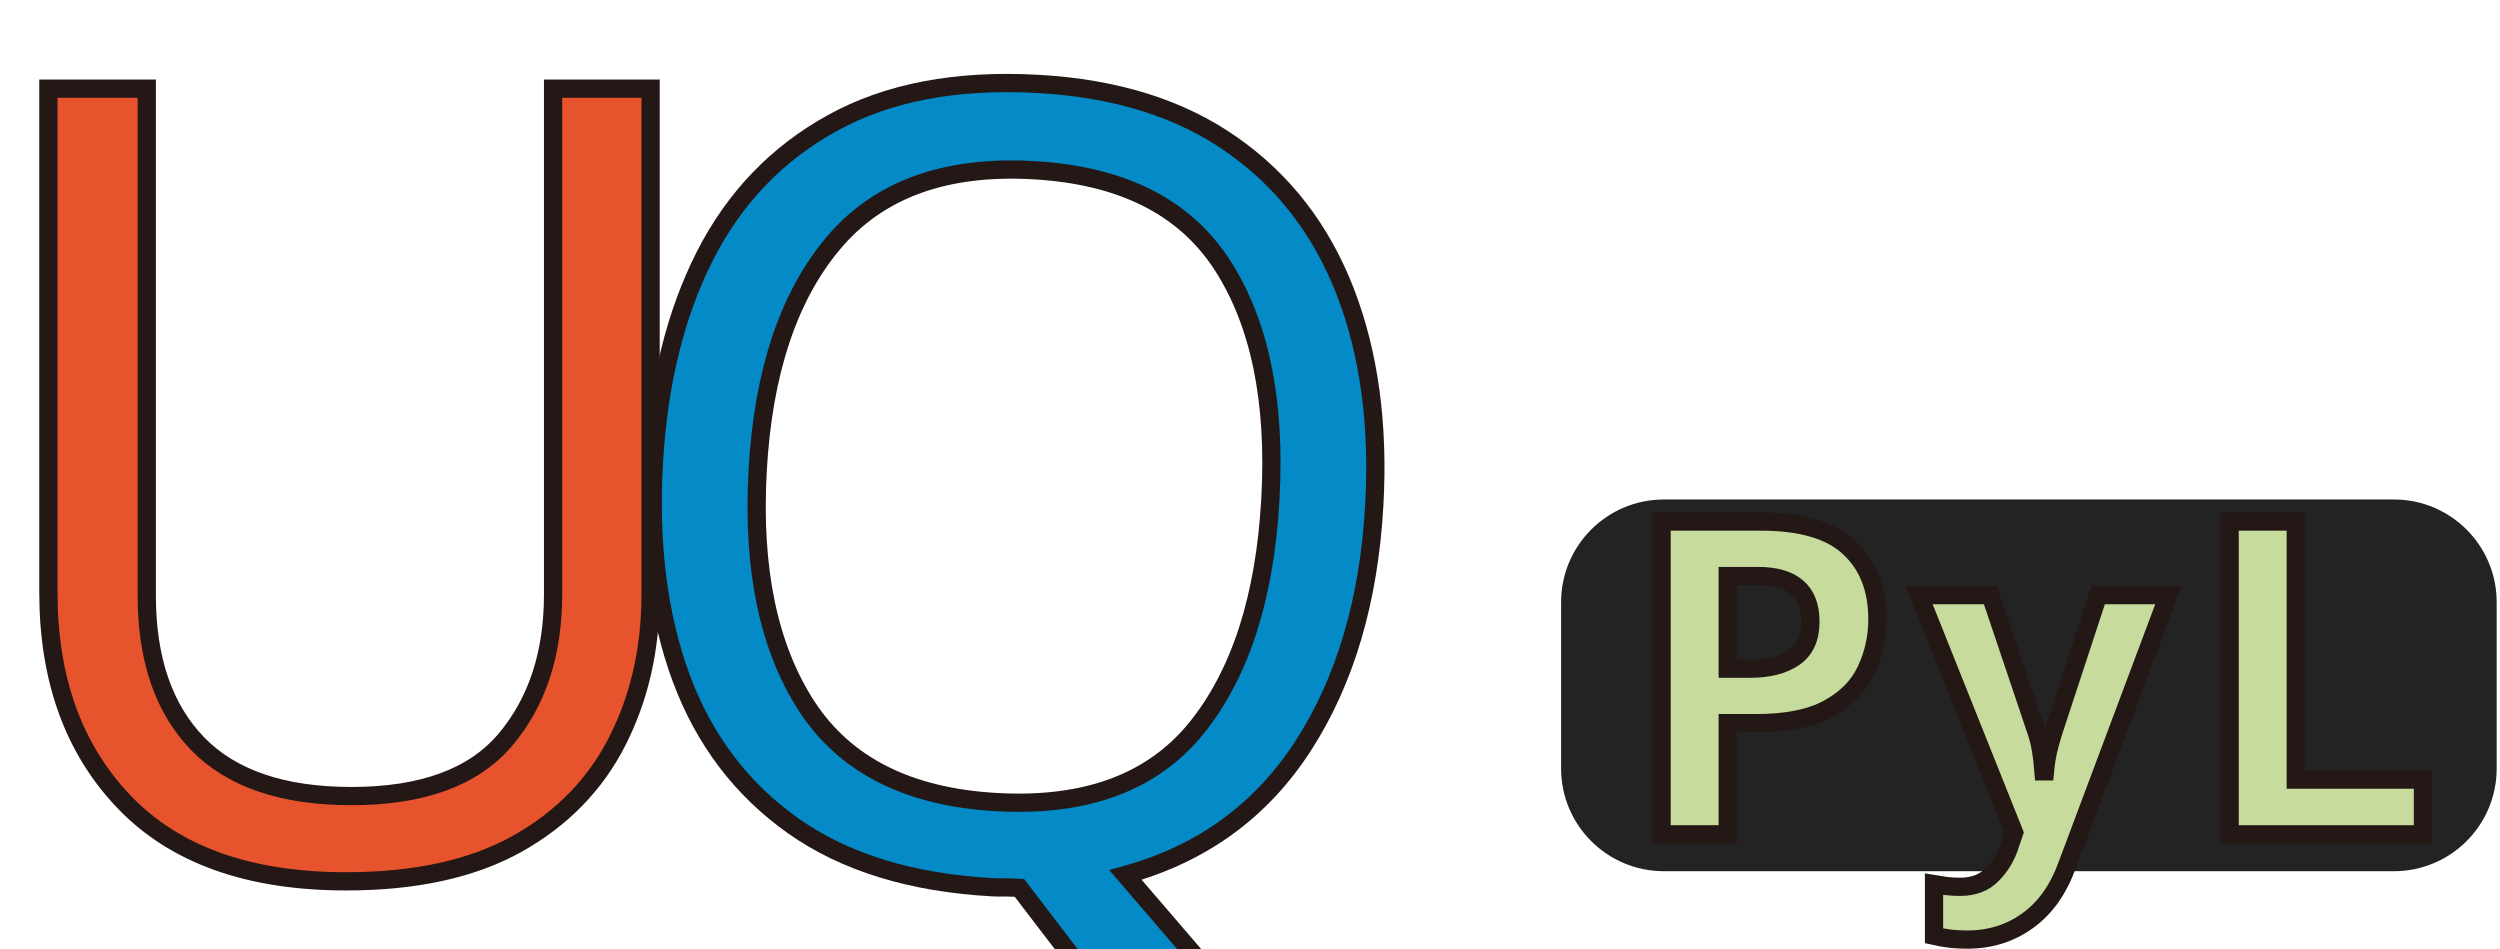
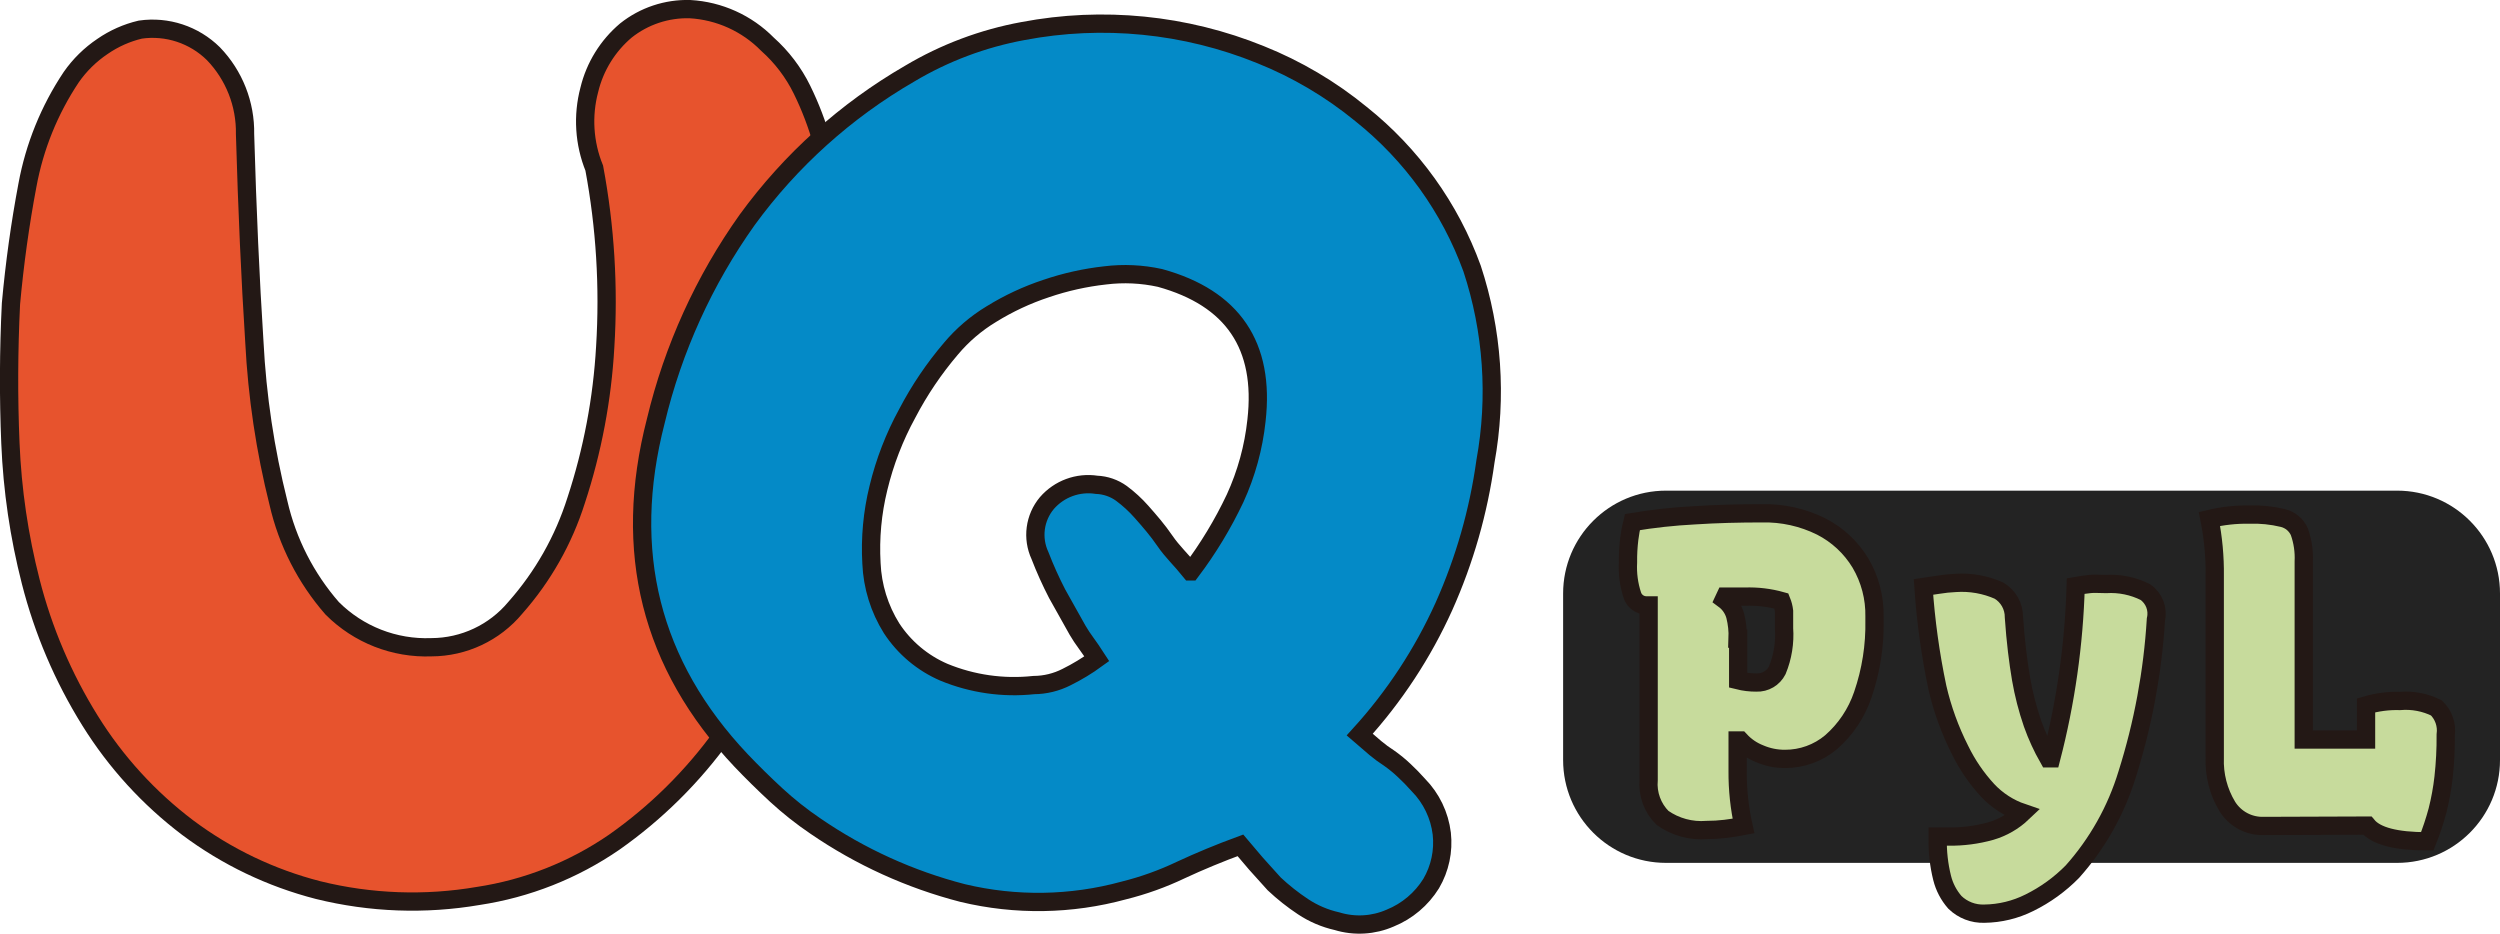
- <svg xmlns="http://www.w3.org/2000/svg" id="图层_1" data-name="图层 1" viewBox="0 0 137 52" version="1.1" width="137" height="52">
-   <defs id="defs19">
-     <rect x="-6.558" y="2.082" width="151.765" height="59.748" id="rect264" />
-     <style id="style17">.cls-1,.cls-2{font-size:60px;font-family:Like-Eat, Like Eat;}.cls-1{fill:#e7532d;}.cls-1,.cls-2,.cls-4{stroke:#231815;stroke-miterlimit:10;}.cls-2{fill:#048ac7;}.cls-3{opacity:0.86;}.cls-4{font-size:24px;fill:#c7db9c;font-family:RecursiveMonoCslSt-Black, Recursive Mono Casual Static;font-weight:800;letter-spacing:0.05em;}</style>
+ <svg xmlns="http://www.w3.org/2000/svg" id="图层_1" data-name="图层 1" viewBox="0 0 136.81 51.09">
+   <defs>
+     <style>.cls-1{fill:#e7532d;}.cls-1,.cls-2,.cls-4{stroke:#231815;stroke-miterlimit:10;}.cls-2{fill:#048ac7;}.cls-3{opacity:0.86;}.cls-4{fill:#c7db9c;}</style>
  </defs>
-   <text class="cls-1" id="text21" x="-2.752" y="47.702">U</text>
-   <text class="cls-2" transform="rotate(3.19)" id="text23" x="33.53" y="44.926">Q</text>
-   <rect class="cls-3" x="85.548" y="27.372" width="51.27" height="20.37" rx="5.63" id="rect25" />
-   <text class="cls-4" id="text27" x="88.898" y="45.722">PyL</text>
-   <text xml:space="preserve" id="text262" style="white-space:pre;shape-inside:url(#rect264);fill:#000000" transform="translate(-3.252,-4.728002)" />
+   <path class="cls-1" d="M35.11,11.58a6.78,6.78,0,0,1-.27-4.29,6.13,6.13,0,0,1,2-3.24,5.39,5.39,0,0,1,3.51-1.17A6.47,6.47,0,0,1,44.59,4.8a8.14,8.14,0,0,1,1.89,2.49,17.09,17.09,0,0,1,1.11,2.91,40.36,40.36,0,0,1,1.53,11.13,32.61,32.61,0,0,1-2,11q-1,2.76-2.1,5.37a23.61,23.61,0,0,1-2.88,4.89,25.06,25.06,0,0,1-5.94,5.88,17.85,17.85,0,0,1-7.44,2.94A21.43,21.43,0,0,1,20,51.09a20.37,20.37,0,0,1-7.14-3.42,21.7,21.7,0,0,1-5.34-5.85A27,27,0,0,1,4.27,34.2a36.52,36.52,0,0,1-1.11-7.56Q3,22.86,3.19,19q.3-3.3.9-6.48A15.77,15.77,0,0,1,6.49,6.6,6.5,6.5,0,0,1,8.2,4.92,6.1,6.1,0,0,1,10.27,4a4.74,4.74,0,0,1,4,1.32A6.18,6.18,0,0,1,16,9.72q.18,6.24.51,11.37a45.78,45.78,0,0,0,1.32,8.82,13.26,13.26,0,0,0,2.94,5.76,7.28,7.28,0,0,0,5.43,2.13,6,6,0,0,0,4.59-2.16,16.26,16.26,0,0,0,3.33-5.88,32.84,32.84,0,0,0,1.59-8.4A39.78,39.78,0,0,0,35.11,11.58Z" transform="translate(-2.59 -2.38)" />
+   <path class="cls-2" d="M77,42.58l.86.74a7.25,7.25,0,0,0,.75.55,7.37,7.37,0,0,1,.83.68c.25.23.51.5.77.79A4.58,4.58,0,0,1,81.49,48a4.43,4.43,0,0,1-.58,2.73,4.73,4.73,0,0,1-2.24,1.89,4.2,4.2,0,0,1-2.92.17A5.56,5.56,0,0,1,73.9,52a11.89,11.89,0,0,1-1.58-1.25q-.51-.57-1-1.11c-.3-.36-.58-.68-.85-1-1.14.42-2.23.87-3.26,1.35a16.45,16.45,0,0,1-3.12,1.12,17.73,17.73,0,0,1-8.82.14,25.5,25.5,0,0,1-8.05-3.66,18.46,18.46,0,0,1-2.16-1.71c-.67-.62-1.31-1.25-1.91-1.88q-7.44-7.87-4.67-18.59a31.69,31.69,0,0,1,5-11,28.91,28.91,0,0,1,8.89-8,18.74,18.74,0,0,1,6.2-2.33,23.09,23.09,0,0,1,13,1.29,21,21,0,0,1,5.5,3.25,19.2,19.2,0,0,1,6.08,8.46,21.45,21.45,0,0,1,.73,10.55,29.26,29.26,0,0,1-2.27,7.93A26.81,26.81,0,0,1,77,42.58Zm-9.24-8.93a22.87,22.87,0,0,0,2.42-4,13.72,13.72,0,0,0,1.17-4.26q.7-6.15-5.28-7.8a8.9,8.9,0,0,0-3-.14,15.21,15.21,0,0,0-3.23.72,14.12,14.12,0,0,0-3,1.4,8.88,8.88,0,0,0-2.21,1.89A19.09,19.09,0,0,0,52.24,25a16.63,16.63,0,0,0-1.58,4.09,13.9,13.9,0,0,0-.38,4.12,7.28,7.28,0,0,0,1.1,3.55,6.5,6.5,0,0,0,2.87,2.41,10.08,10.08,0,0,0,4.91.7,4,4,0,0,0,1.8-.44,11.4,11.4,0,0,0,1.65-1c-.22-.34-.41-.62-.58-.85a7.92,7.92,0,0,1-.47-.71c-.4-.71-.78-1.39-1.12-2a21,21,0,0,1-.94-2.09,2.7,2.7,0,0,1,.38-2.87,3,3,0,0,1,2.72-1,2.5,2.5,0,0,1,1.36.47,7.18,7.18,0,0,1,1.09,1c.45.51.88,1,1.29,1.6S67.22,33,67.74,33.65Z" transform="translate(-2.59 -2.38)" />
+   <rect class="cls-3" x="85.54" y="26.85" width="51.27" height="20.37" rx="5.63" />
+   <path class="cls-4" d="M98,47.58c-.32.06-.64.12-1,.16s-.65.06-1,.06a3.69,3.69,0,0,1-2.43-.66,2.61,2.61,0,0,1-.76-2.08V35.51h-.12a.81.81,0,0,1-.77-.55,4.89,4.89,0,0,1-.24-1.8,9.62,9.62,0,0,1,.07-1.29,7.31,7.31,0,0,1,.17-.92,30.06,30.06,0,0,1,3.39-.37c1.23-.08,2.46-.11,3.69-.11a6.93,6.93,0,0,1,3.25.72,5.35,5.35,0,0,1,2.15,2,5.56,5.56,0,0,1,.77,2.94v.19a11.81,11.81,0,0,1-.64,4.08A6,6,0,0,1,102.79,43a3.9,3.9,0,0,1-2.52.91,3.44,3.44,0,0,1-1.38-.28,2.9,2.9,0,0,1-1.07-.73h-.14v1.68A13.38,13.38,0,0,0,98,47.58Zm-.29-10.25v2.28a4,4,0,0,0,1,.12,1.22,1.22,0,0,0,1.14-.67,5.1,5.1,0,0,0,.37-2.3v-.29c0-.23,0-.44,0-.65a2.11,2.11,0,0,0-.14-.55,6.52,6.52,0,0,0-2-.24l-1.08,0-.07.15a1.66,1.66,0,0,1,.62.9A4.4,4.4,0,0,1,97.68,37.33Z" transform="translate(-2.59 -2.38)" />
+   <path class="cls-4" d="M109.61,34.28a5,5,0,0,1,2.37.42,1.68,1.68,0,0,1,.82,1.46c.09,1.31.23,2.43.39,3.37a15.8,15.8,0,0,0,.63,2.45,11.88,11.88,0,0,0,.87,1.9h.15a42.39,42.39,0,0,0,1.34-9.43c.27-.05.53-.08.77-.11s.54,0,.89,0a4.21,4.21,0,0,1,2.15.44,1.43,1.43,0,0,1,.58,1.5A35.11,35.11,0,0,1,119,44.74a14.26,14.26,0,0,1-3,5.34,8.66,8.66,0,0,1-2.35,1.7,5.67,5.67,0,0,1-2.47.6,2.2,2.2,0,0,1-1.61-.62,3.2,3.2,0,0,1-.7-1.34,8.18,8.18,0,0,1-.24-2.17v-.09h.6a8.16,8.16,0,0,0,2.3-.3,4.26,4.26,0,0,0,1.74-1,4.69,4.69,0,0,1-1.92-1.24,9.21,9.21,0,0,1-1.5-2.2A15,15,0,0,1,108.61,40a39.65,39.65,0,0,1-.76-5.5l.8-.12A8.18,8.18,0,0,1,109.61,34.28Z" transform="translate(-2.59 -2.38)" />
+   <path class="cls-4" d="M126.48,47.58a2.27,2.27,0,0,1-2-1.06,4.81,4.81,0,0,1-.69-2.68V33.9a14.92,14.92,0,0,0-.29-3.12,8.69,8.69,0,0,1,2.16-.24,6.9,6.9,0,0,1,1.87.19,1.33,1.33,0,0,1,.89.75,4.24,4.24,0,0,1,.24,1.63v9.74h3.41c0-.27,0-.56,0-.87s0-.64,0-1a5.93,5.93,0,0,1,1.85-.24,3.76,3.76,0,0,1,2,.38,1.72,1.72,0,0,1,.51,1.47,19.76,19.76,0,0,1-.12,2.34,13.69,13.69,0,0,1-.33,1.81,15,15,0,0,1-.56,1.68c-1.71,0-2.8-.28-3.28-.86Z" transform="translate(-2.59 -2.38)" />
</svg>
